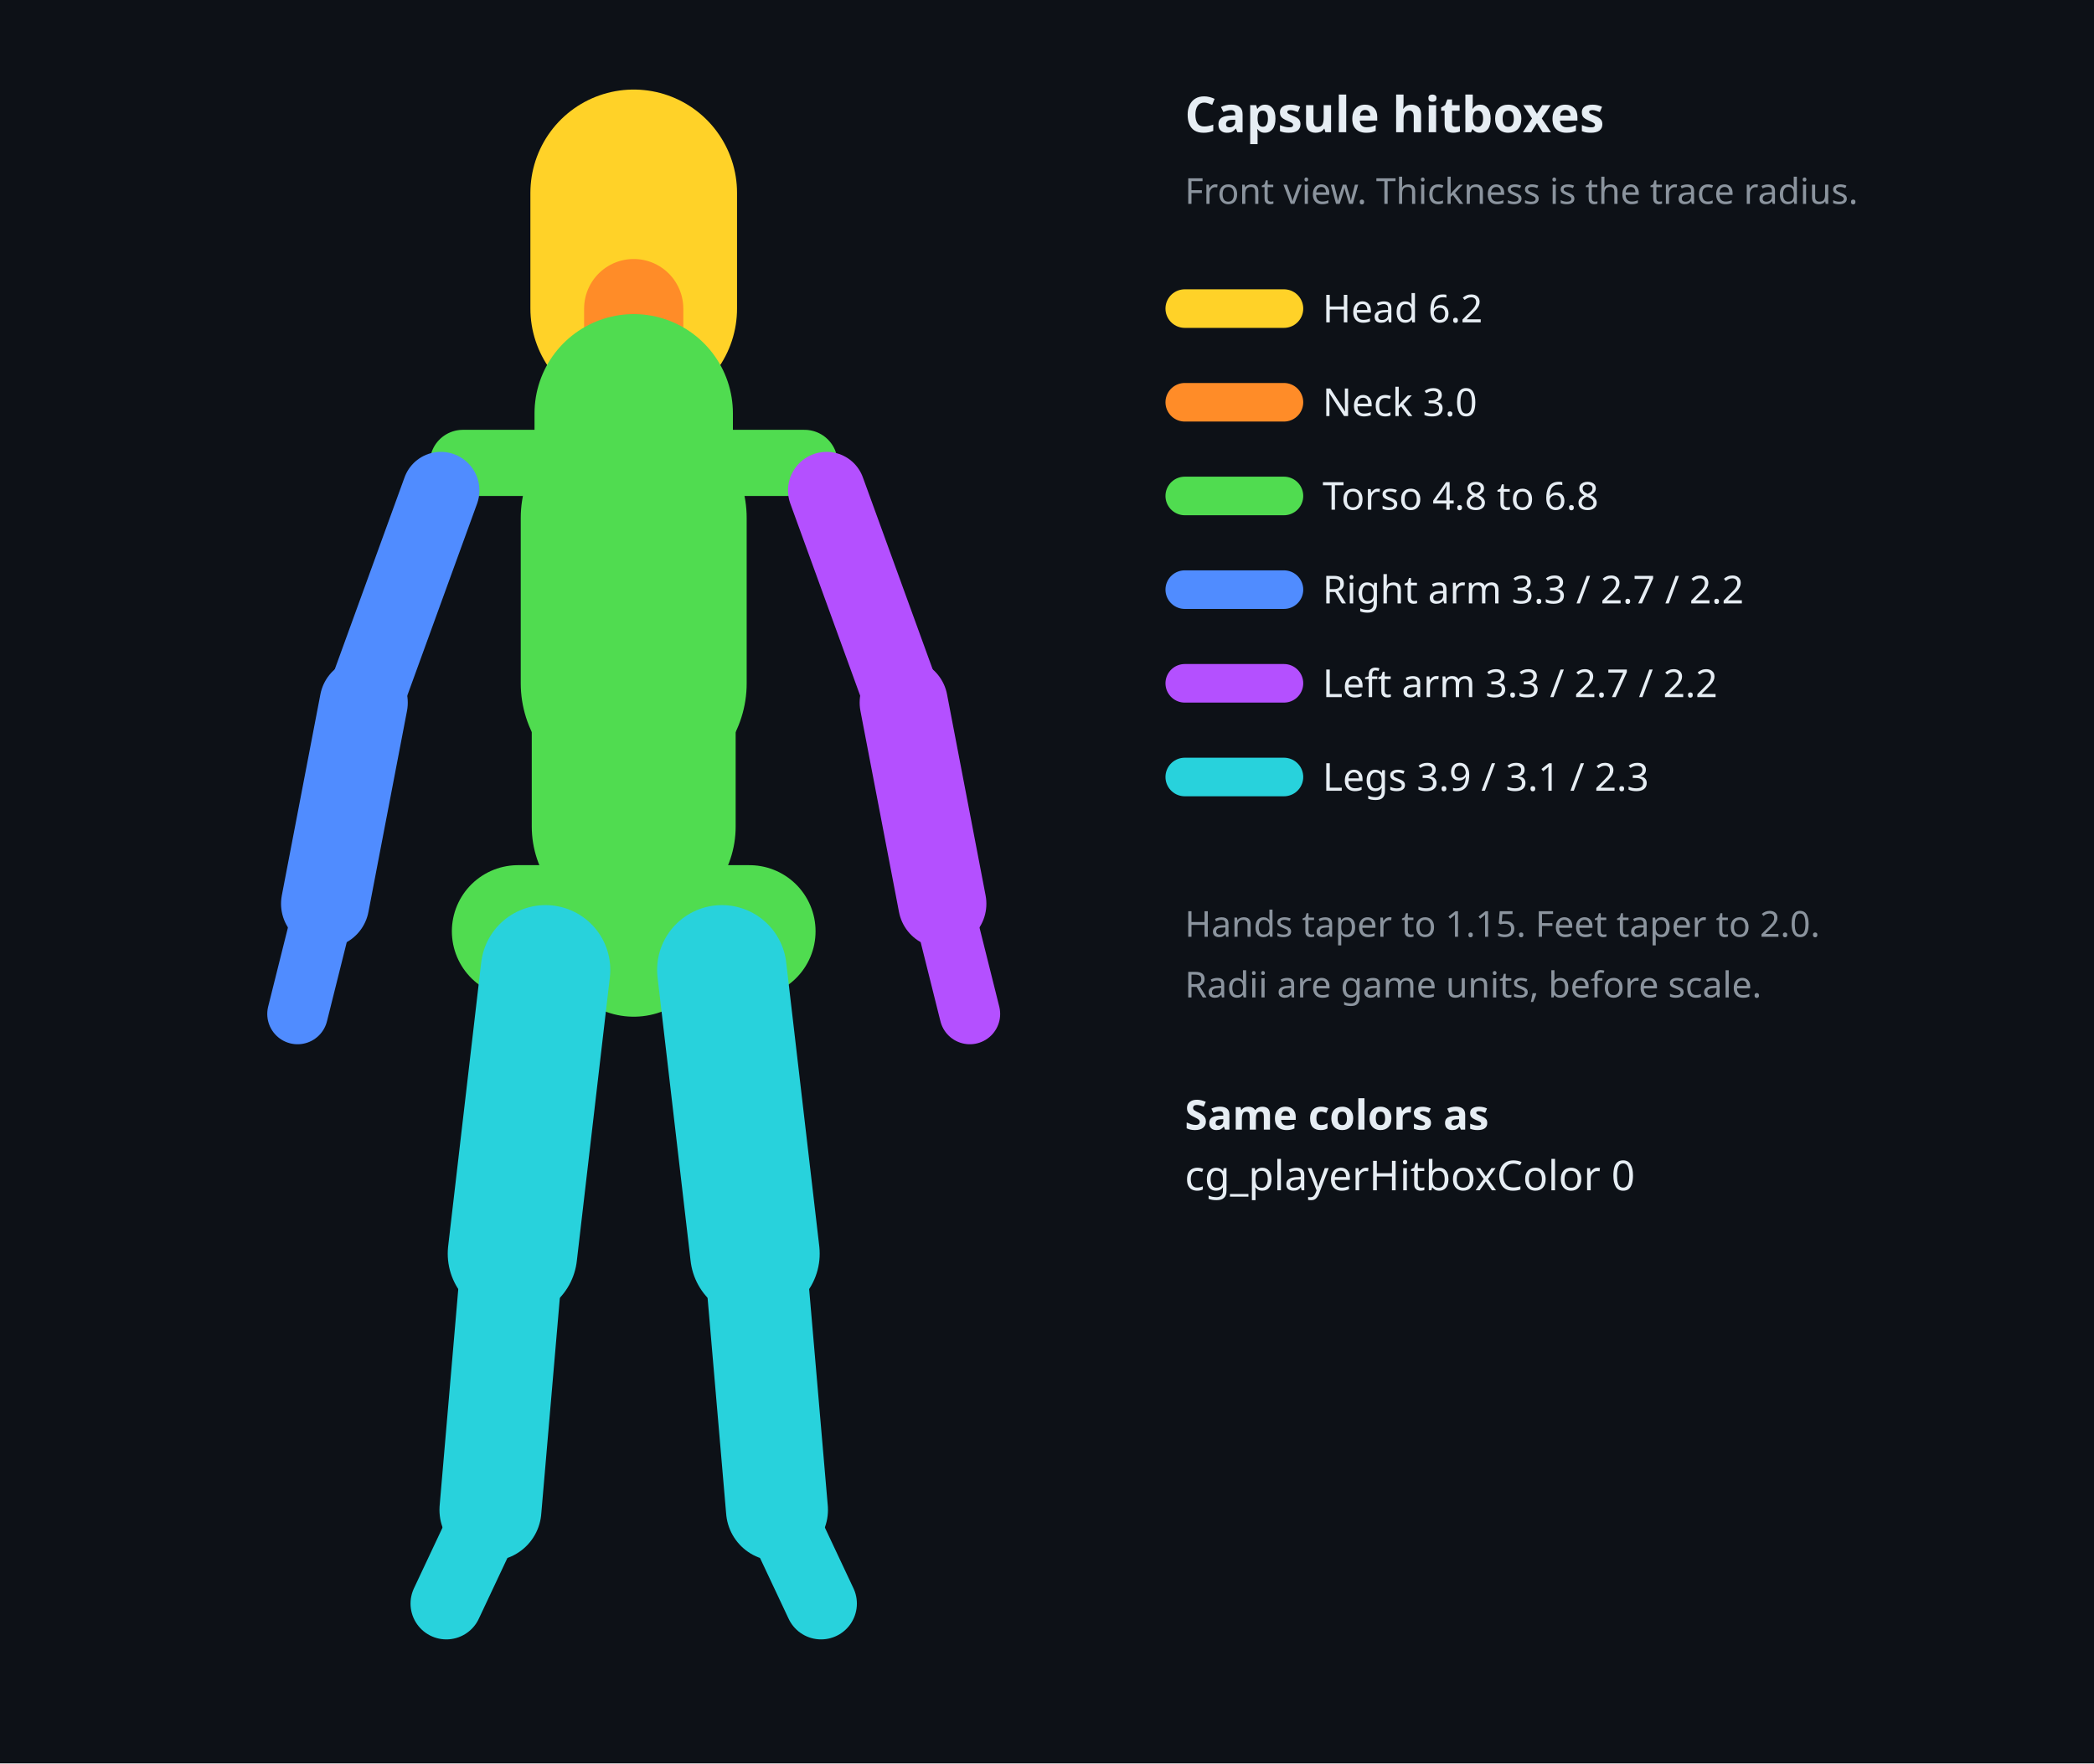
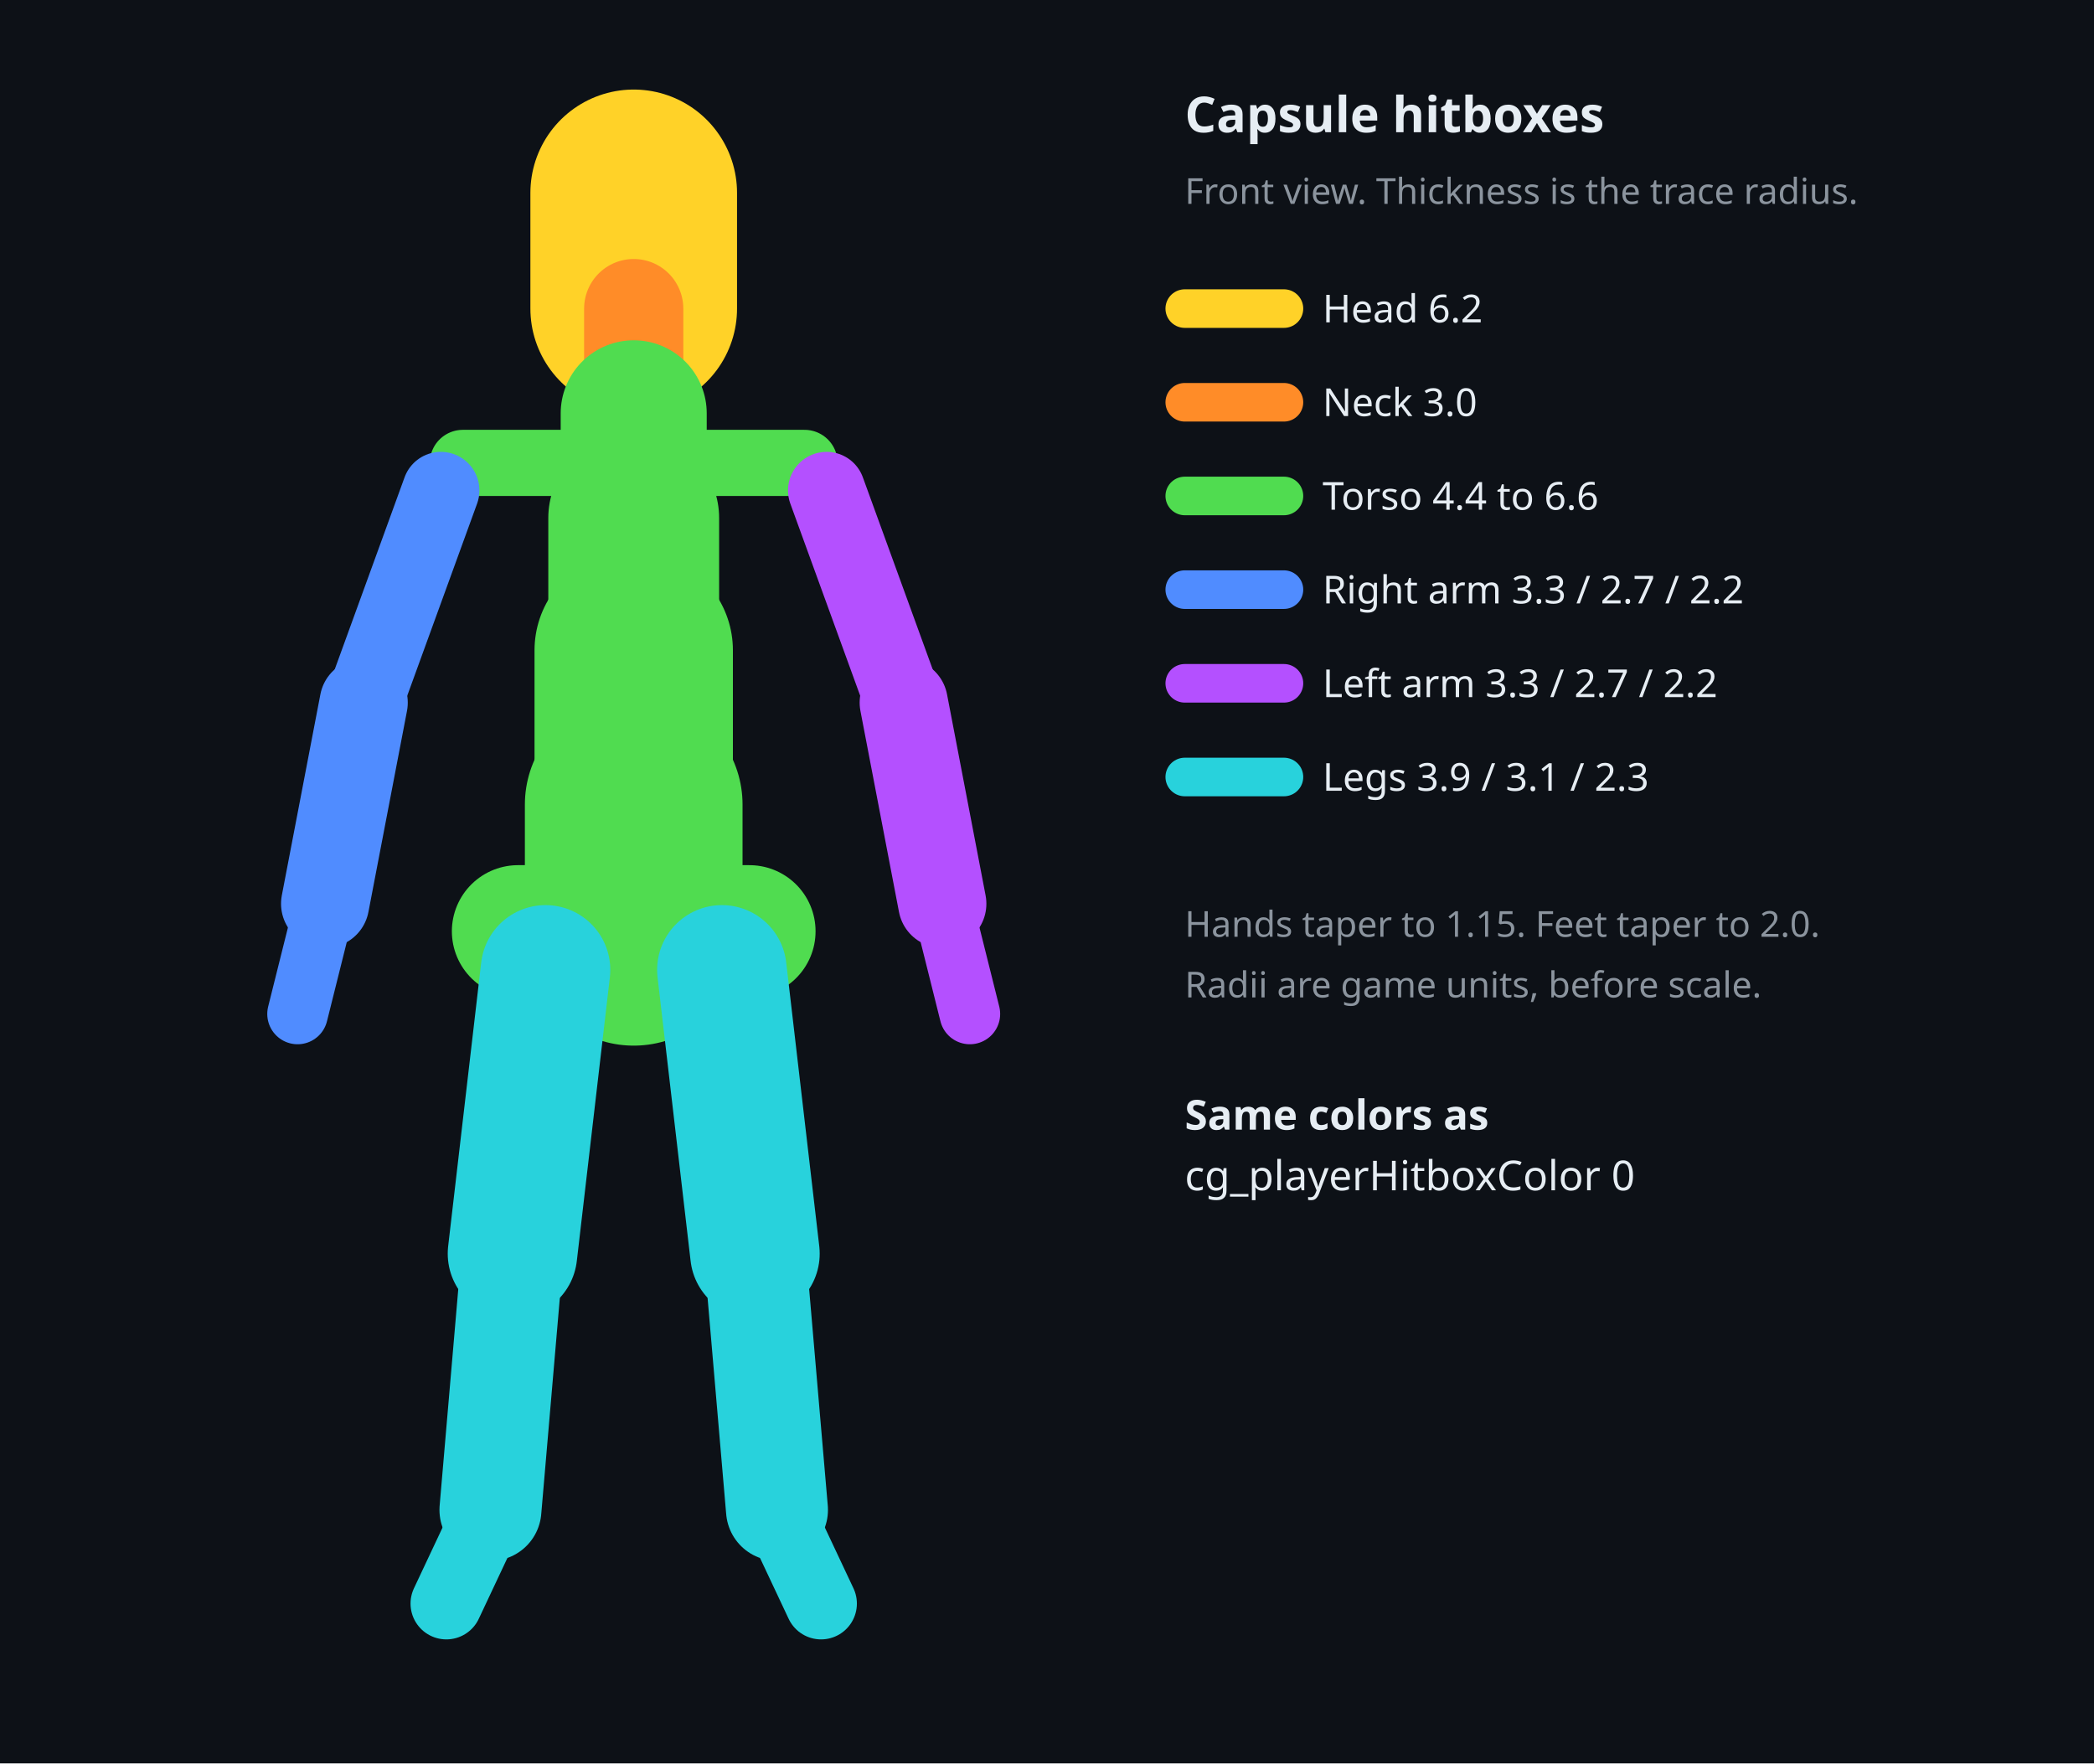
<svg xmlns="http://www.w3.org/2000/svg" width="760" height="640" viewBox="0 0 760 640">
  <rect width="760" height="640" fill="#0d1117" />
  <g fill="none" stroke-linecap="round">
    <line x1="230" y1="70" x2="230" y2="112" stroke="#ffd228" stroke-width="75" />
    <line x1="230" y1="112" x2="230" y2="142" stroke="#ff8c28" stroke-width="36" />
-     <line x1="230" y1="150" x2="230" y2="198" stroke="#50dc50" stroke-width="72" />
-     <line x1="230" y1="188" x2="230" y2="248" stroke="#50dc50" stroke-width="82" />
-     <line x1="230" y1="236" x2="230" y2="300" stroke="#50dc50" stroke-width="74" />
-     <line x1="230" y1="292" x2="230" y2="340" stroke="#50dc50" stroke-width="58" />
+     <line x1="230" y1="150" x2="230" y2="198" stroke="#50dc50" stroke-width="53" />
+     <line x1="230" y1="188" x2="230" y2="248" stroke="#50dc50" stroke-width="62" />
+     <line x1="230" y1="236" x2="230" y2="300" stroke="#50dc50" stroke-width="72" />
+     <line x1="230" y1="292" x2="230" y2="340" stroke="#50dc50" stroke-width="79" />
    <line x1="168" y1="168" x2="292" y2="168" stroke="#50dc50" stroke-width="24" />
    <line x1="188" y1="338" x2="272" y2="338" stroke="#50dc50" stroke-width="48" />
    <line x1="160" y1="178" x2="132" y2="255" stroke="#508cff" stroke-width="28" />
    <line x1="132" y1="255" x2="118" y2="328" stroke="#508cff" stroke-width="32" />
    <line x1="118" y1="328" x2="108" y2="368" stroke="#508cff" stroke-width="22" />
    <line x1="300" y1="178" x2="328" y2="255" stroke="#b450ff" stroke-width="28" />
    <line x1="328" y1="255" x2="342" y2="328" stroke="#b450ff" stroke-width="32" />
    <line x1="342" y1="328" x2="352" y2="368" stroke="#b450ff" stroke-width="22" />
    <line x1="198" y1="352" x2="186" y2="455" stroke="#28d2dc" stroke-width="47" />
    <line x1="186" y1="455" x2="178" y2="548" stroke="#28d2dc" stroke-width="37" />
    <line x1="178" y1="548" x2="162" y2="582" stroke="#28d2dc" stroke-width="26" />
    <line x1="262" y1="352" x2="274" y2="455" stroke="#28d2dc" stroke-width="47" />
    <line x1="274" y1="455" x2="282" y2="548" stroke="#28d2dc" stroke-width="37" />
    <line x1="282" y1="548" x2="298" y2="582" stroke="#28d2dc" stroke-width="26" />
  </g>
  <g font-family="Segoe UI, sans-serif" font-size="15">
    <text x="430" y="48" fill="#e6edf3" font-size="18" font-weight="600">Capsule hitboxes</text>
    <text x="430" y="74" fill="#8b949e" font-size="13">Front view. Thickness is the trace radius.</text>
    <g font-size="14">
      <line x1="430" y1="112" x2="466" y2="112" stroke="#ffd228" stroke-width="14" stroke-linecap="round" />
      <text x="480" y="117" fill="#e6edf3">Head  6.2</text>
      <line x1="430" y1="146" x2="466" y2="146" stroke="#ff8c28" stroke-width="14" stroke-linecap="round" />
      <text x="480" y="151" fill="#e6edf3">Neck  3.0</text>
      <line x1="430" y1="180" x2="466" y2="180" stroke="#50dc50" stroke-width="14" stroke-linecap="round" />
-       <text x="480" y="185" fill="#e6edf3">Torso  4.8 to 6.8</text>
+       <text x="480" y="185" fill="#e6edf3">Torso  4.4 to 6.6</text>
      <line x1="430" y1="214" x2="466" y2="214" stroke="#508cff" stroke-width="14" stroke-linecap="round" />
      <text x="480" y="219" fill="#e6edf3">Right arm  3.3 / 2.7 / 2.2</text>
      <line x1="430" y1="248" x2="466" y2="248" stroke="#b450ff" stroke-width="14" stroke-linecap="round" />
      <text x="480" y="253" fill="#e6edf3">Left arm  3.3 / 2.7 / 2.2</text>
      <line x1="430" y1="282" x2="466" y2="282" stroke="#28d2dc" stroke-width="14" stroke-linecap="round" />
      <text x="480" y="287" fill="#e6edf3">Legs  3.9 / 3.1 / 2.3</text>
    </g>
    <text x="430" y="340" fill="#8b949e" font-size="13">Hands taper to 1.15. Feet taper to 2.0.</text>
    <text x="430" y="362" fill="#8b949e" font-size="13">Radii are game units, before scale.</text>
    <text x="430" y="410" fill="#e6edf3" font-size="15" font-weight="600">Same colors as</text>
    <text x="430" y="432" fill="#e6edf3" font-size="15">cg_playerHitboxColor 0</text>
  </g>
</svg>
